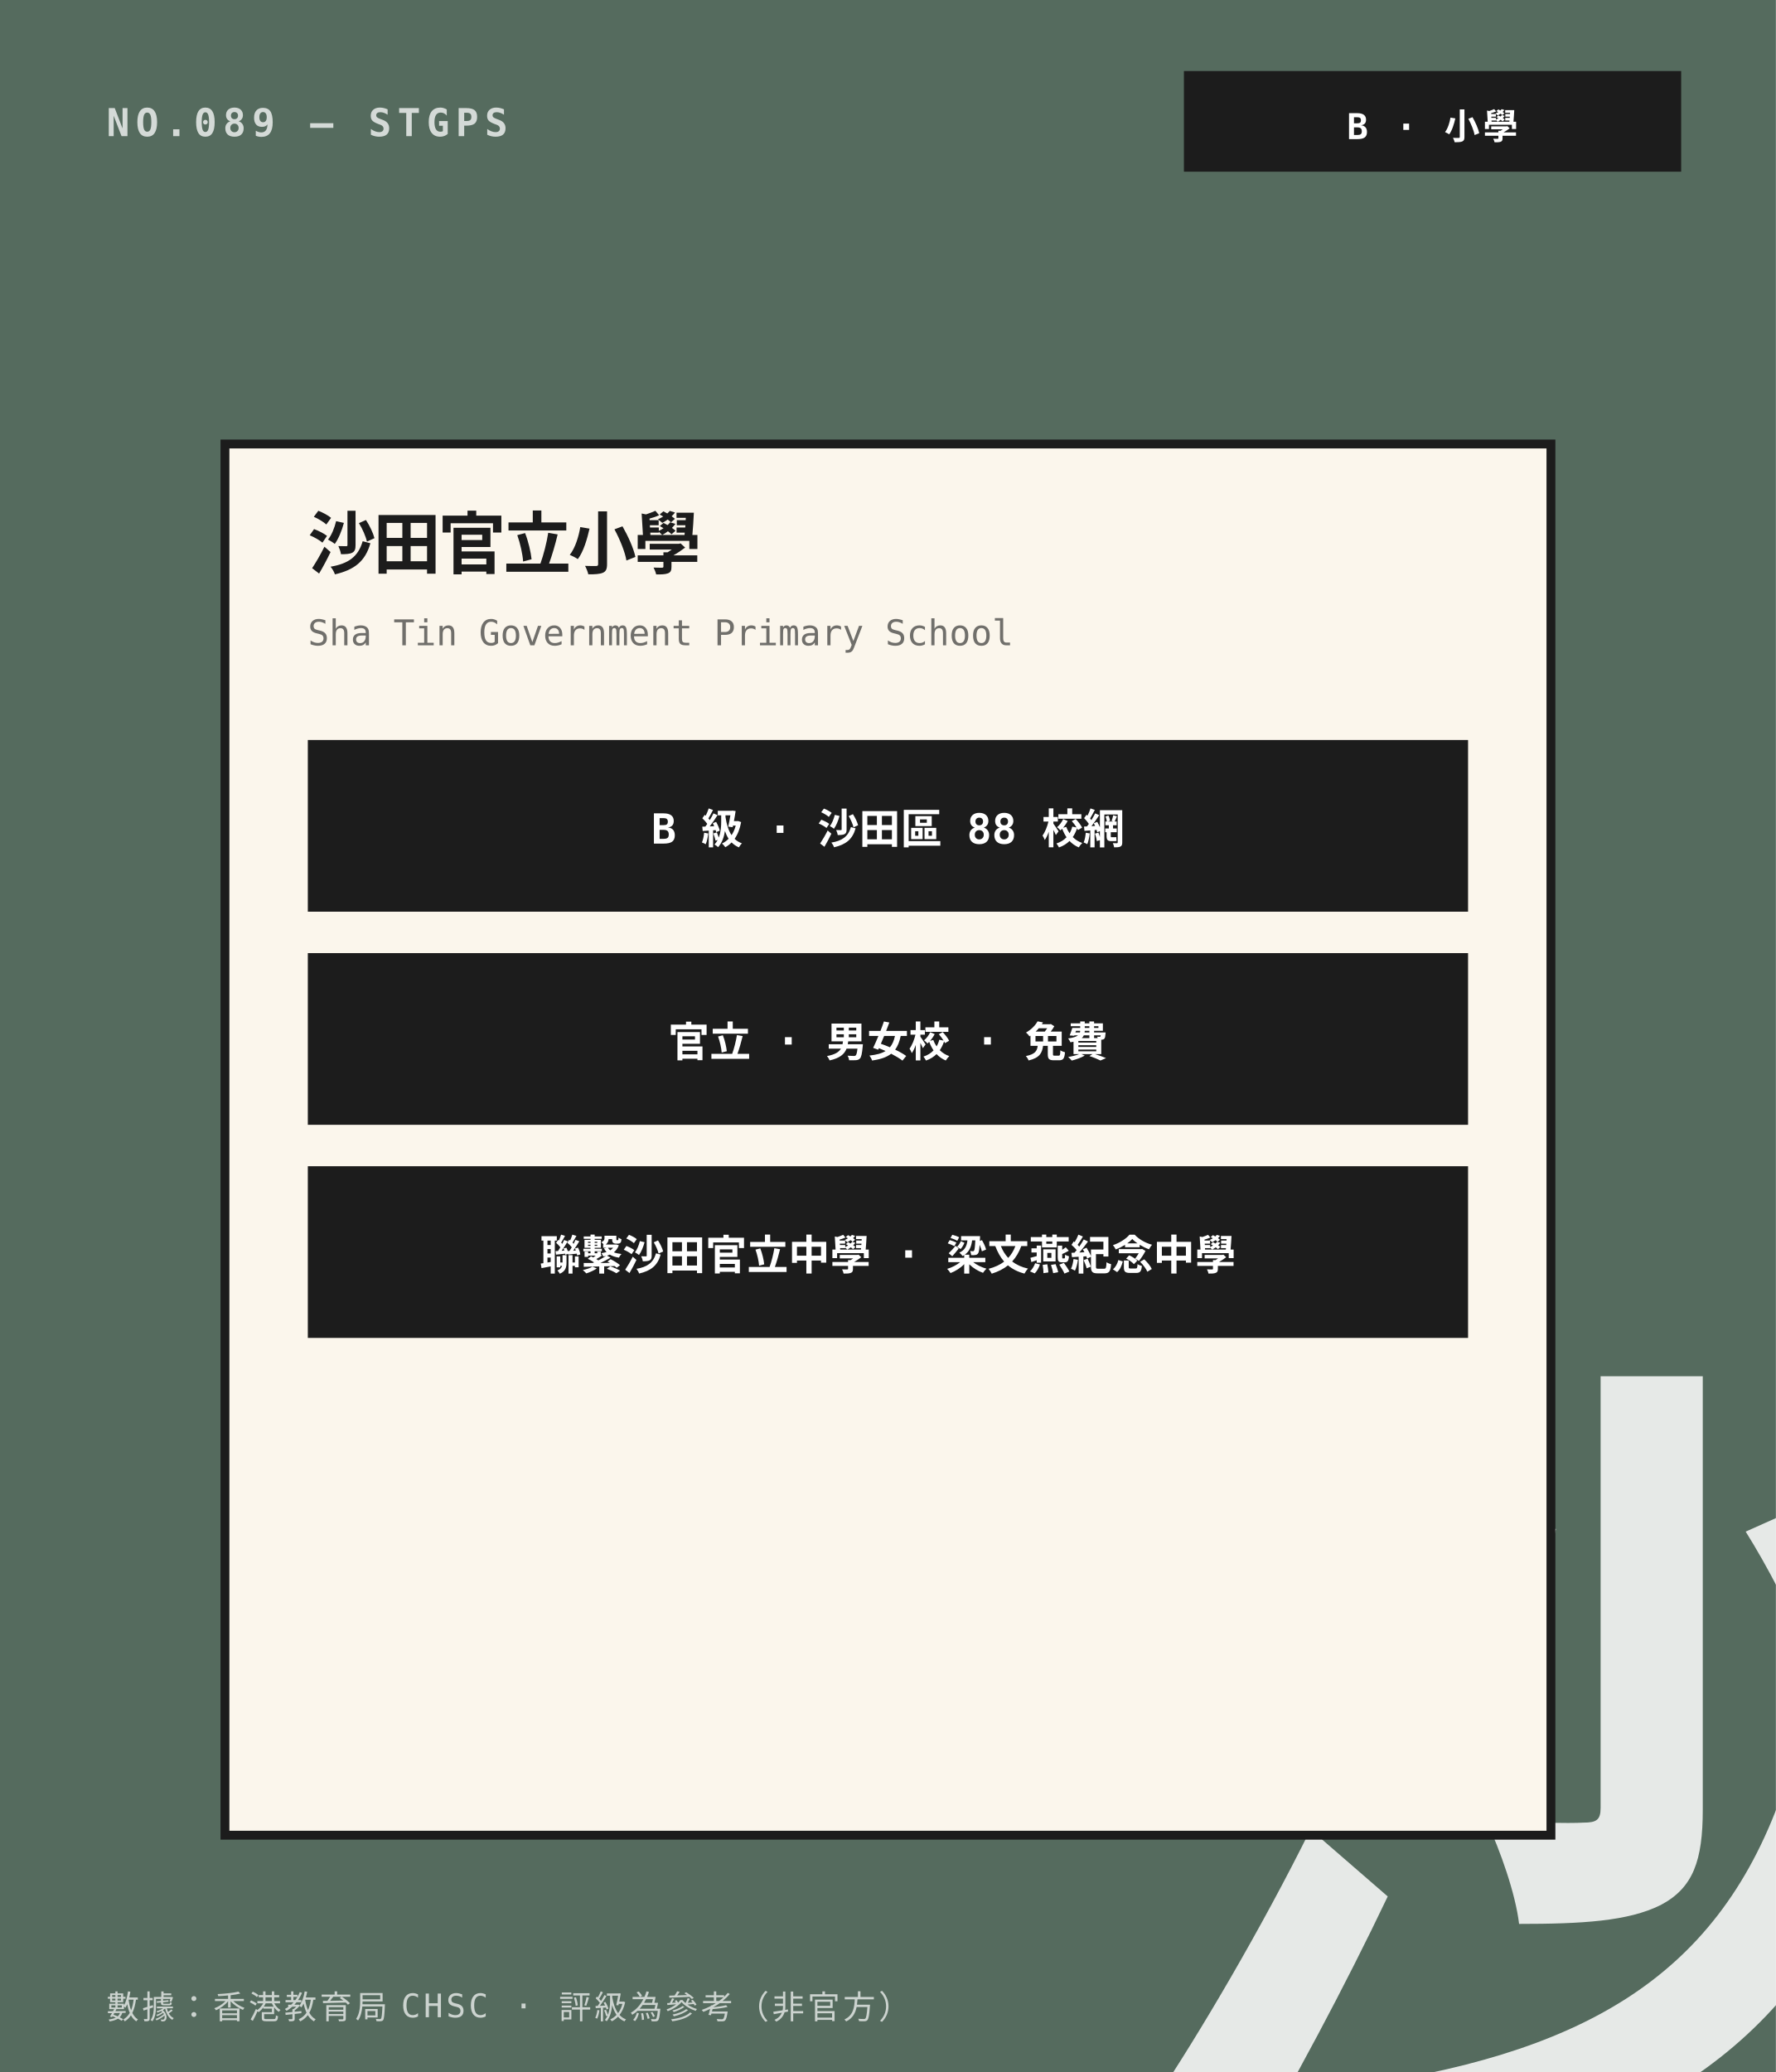
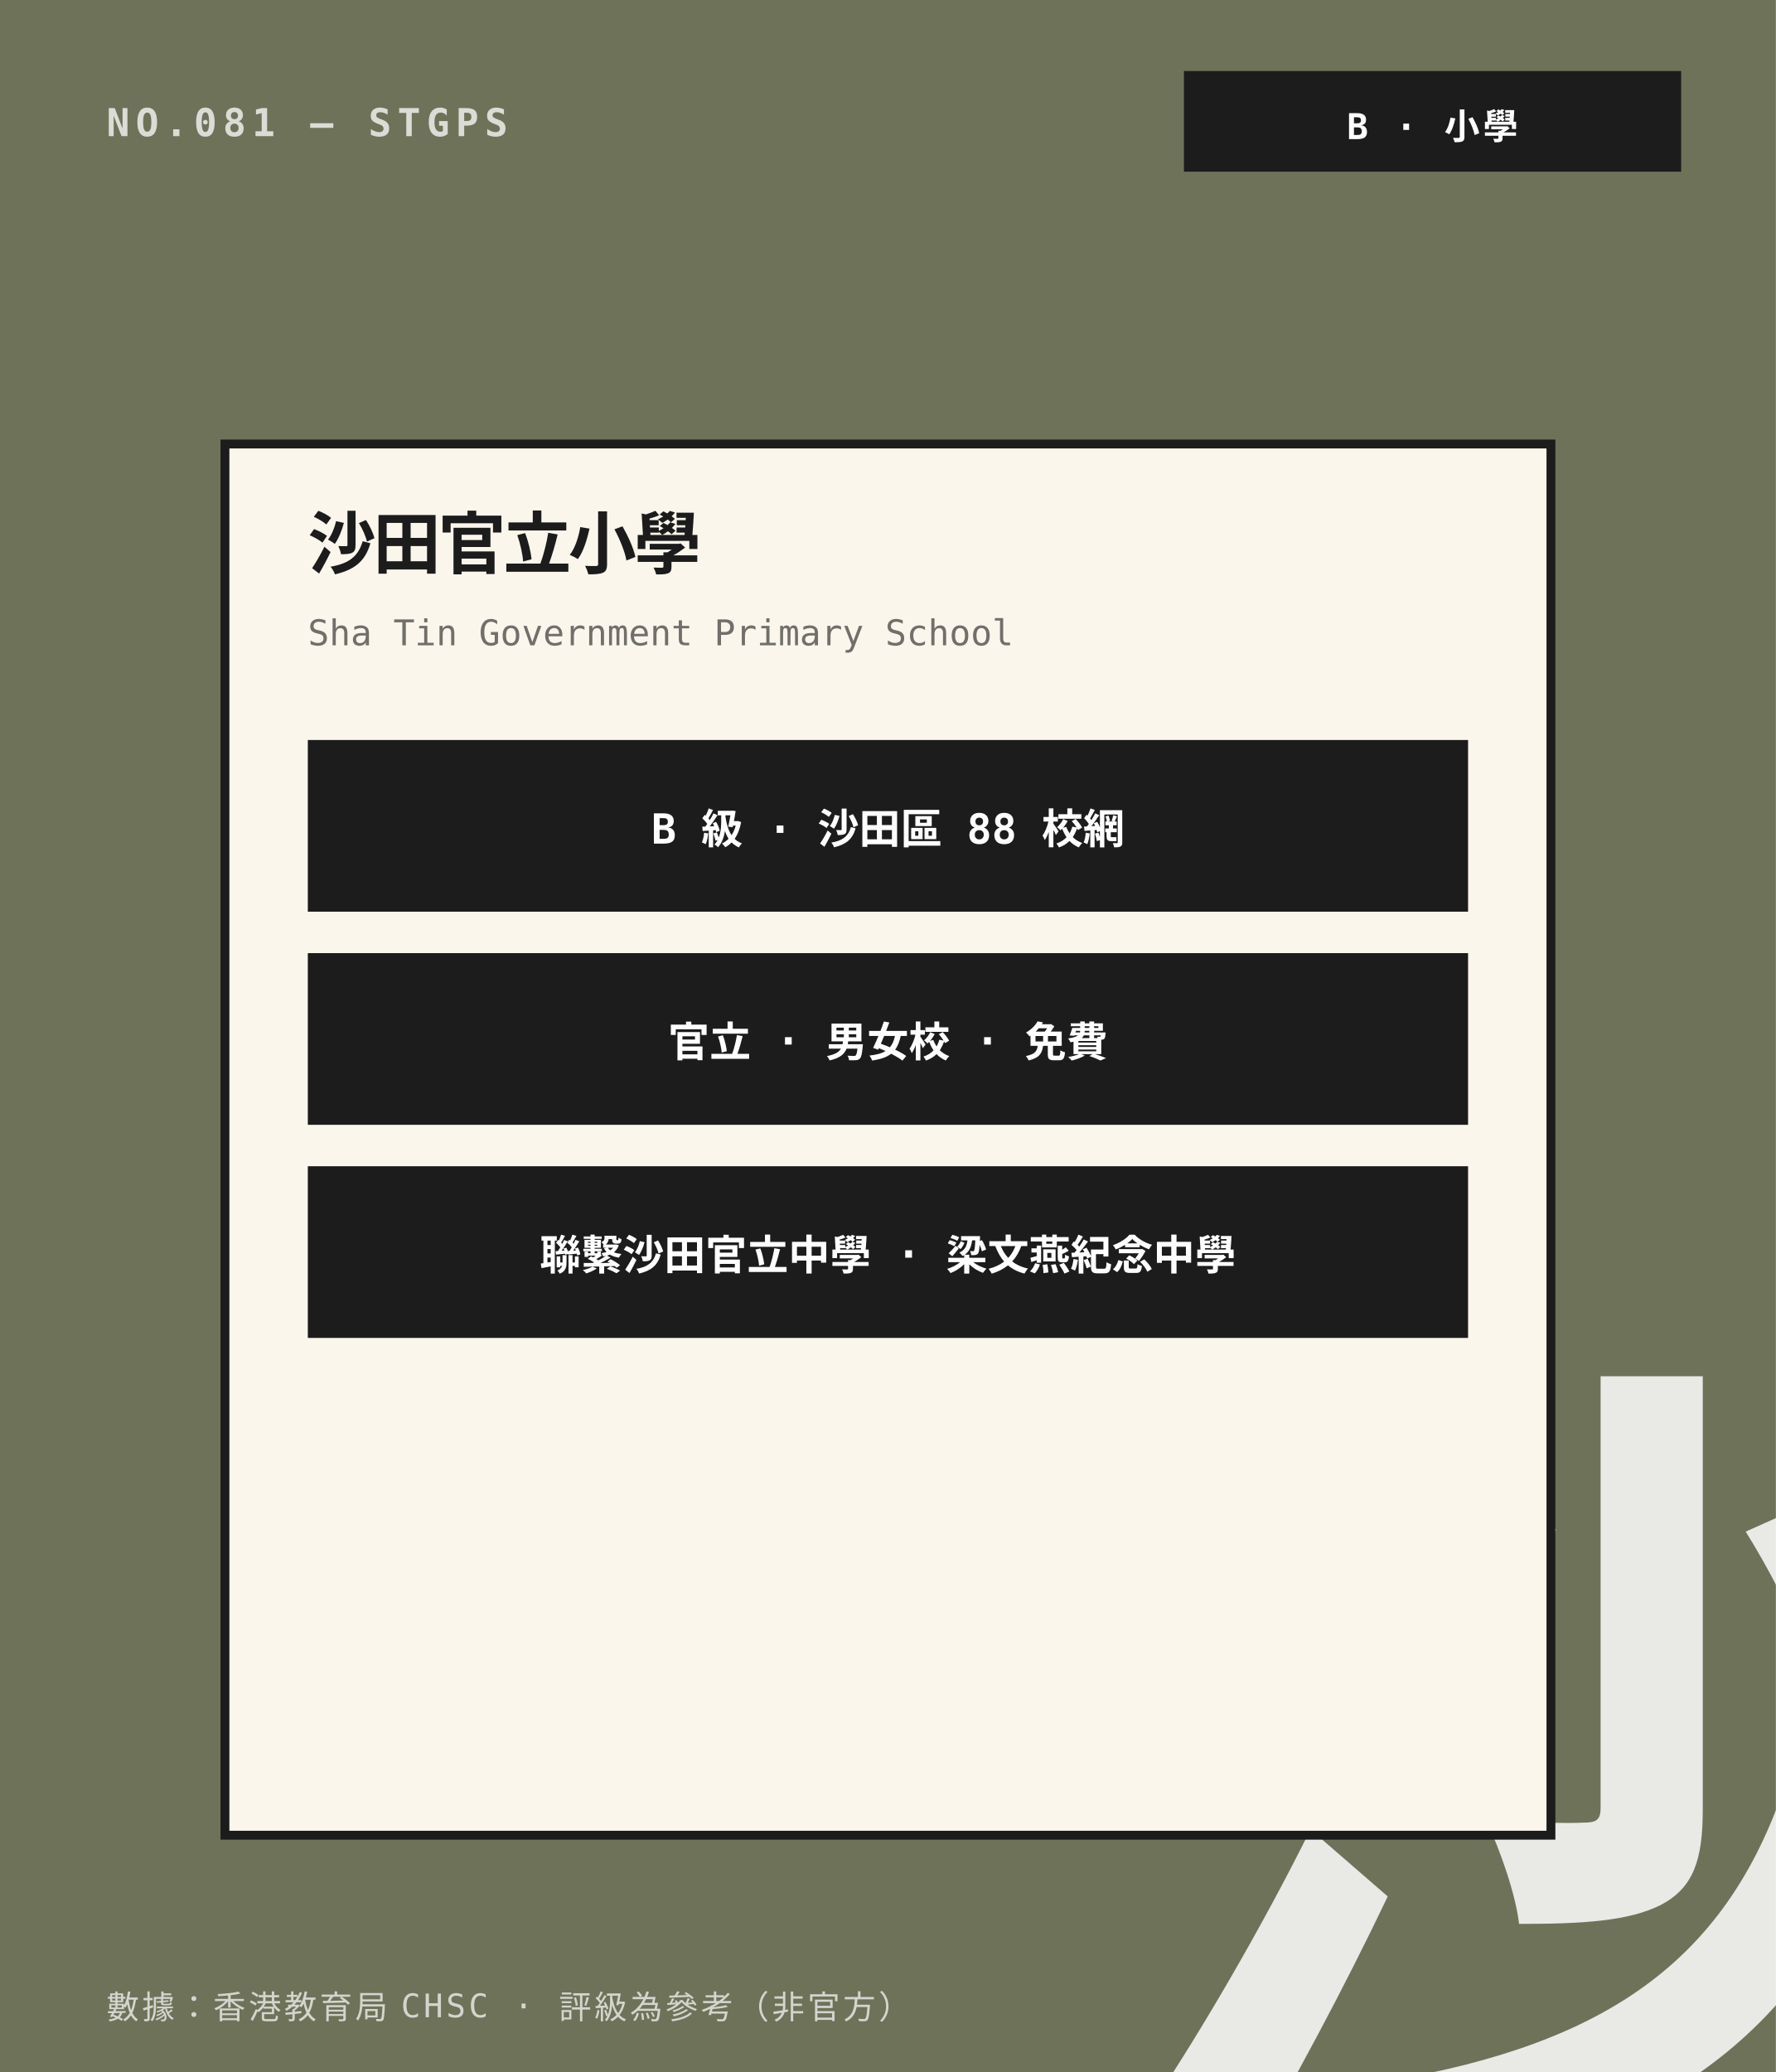
<svg xmlns="http://www.w3.org/2000/svg" width="600" height="700" viewBox="0 0 600 700">
-   <rect width="600" height="700" fill="#556B5E" />
+   <rect width="600" height="700" fill="#6E7259" />
  <rect x="400" y="24" width="168" height="34" fill="#1C1C1C" />
  <text x="484" y="47" text-anchor="middle" font-family="ui-monospace, Menlo, monospace" font-size="12" font-weight="800" fill="#FFFFFF" letter-spacing="1">B · 小學</text>
  <text x="372" y="710" font-family="Georgia, 'Times New Roman', serif" font-size="290" font-weight="800" fill="rgba(255,255,255,.85)" letter-spacing="-16">沙</text>
-   <text x="36" y="46" font-family="ui-monospace, Menlo, monospace" font-size="13" font-weight="600" fill="rgba(255,255,255,.75)" letter-spacing="2">NO.089 — STGPS</text>
+   <text x="36" y="46" font-family="ui-monospace, Menlo, monospace" font-size="13" font-weight="600" fill="rgba(255,255,255,.75)" letter-spacing="2">NO.081 — STGPS</text>
  <rect x="76" y="150" width="448" height="470" fill="#FBF6EC" stroke="#1C1C1C" stroke-width="3" />
  <text x="104" y="192" font-family="Georgia, 'Times New Roman', serif" font-size="23" font-weight="800" fill="#1C1C1C" letter-spacing="-1">沙田官立小學</text>
  <text x="104" y="218" font-family="ui-monospace, Menlo, monospace" font-size="12" fill="rgba(28,28,28,.62)">Sha Tin Government Primary School</text>
  <rect x="104" y="250" width="392" height="58" fill="#1C1C1C" />
  <text x="300" y="285" text-anchor="middle" font-family="ui-monospace, Menlo, monospace" font-size="14" font-weight="800" fill="#FFFFFF">B 級 · 沙田區 88 校網</text>
  <rect x="104" y="322" width="392" height="58" fill="#1C1C1C" />
  <text x="300" y="357" text-anchor="middle" font-family="ui-monospace, Menlo, monospace" font-size="14" font-weight="800" fill="#FFFFFF">官立 · 男女校 · 免費</text>
  <rect x="104" y="394" width="392" height="58" fill="#1C1C1C" />
  <text x="300" y="429" text-anchor="middle" font-family="ui-monospace, Menlo, monospace" font-size="14" font-weight="800" fill="#FFFFFF">聯繫沙田官立中學 · 梁文燕紀念中學</text>
  <text x="36" y="682" font-family="ui-monospace, Menlo, monospace" font-size="11" fill="rgba(255,255,255,.7)" letter-spacing="1">數據：香港教育局 CHSC · 評級為參考（非官方）</text>
</svg>
